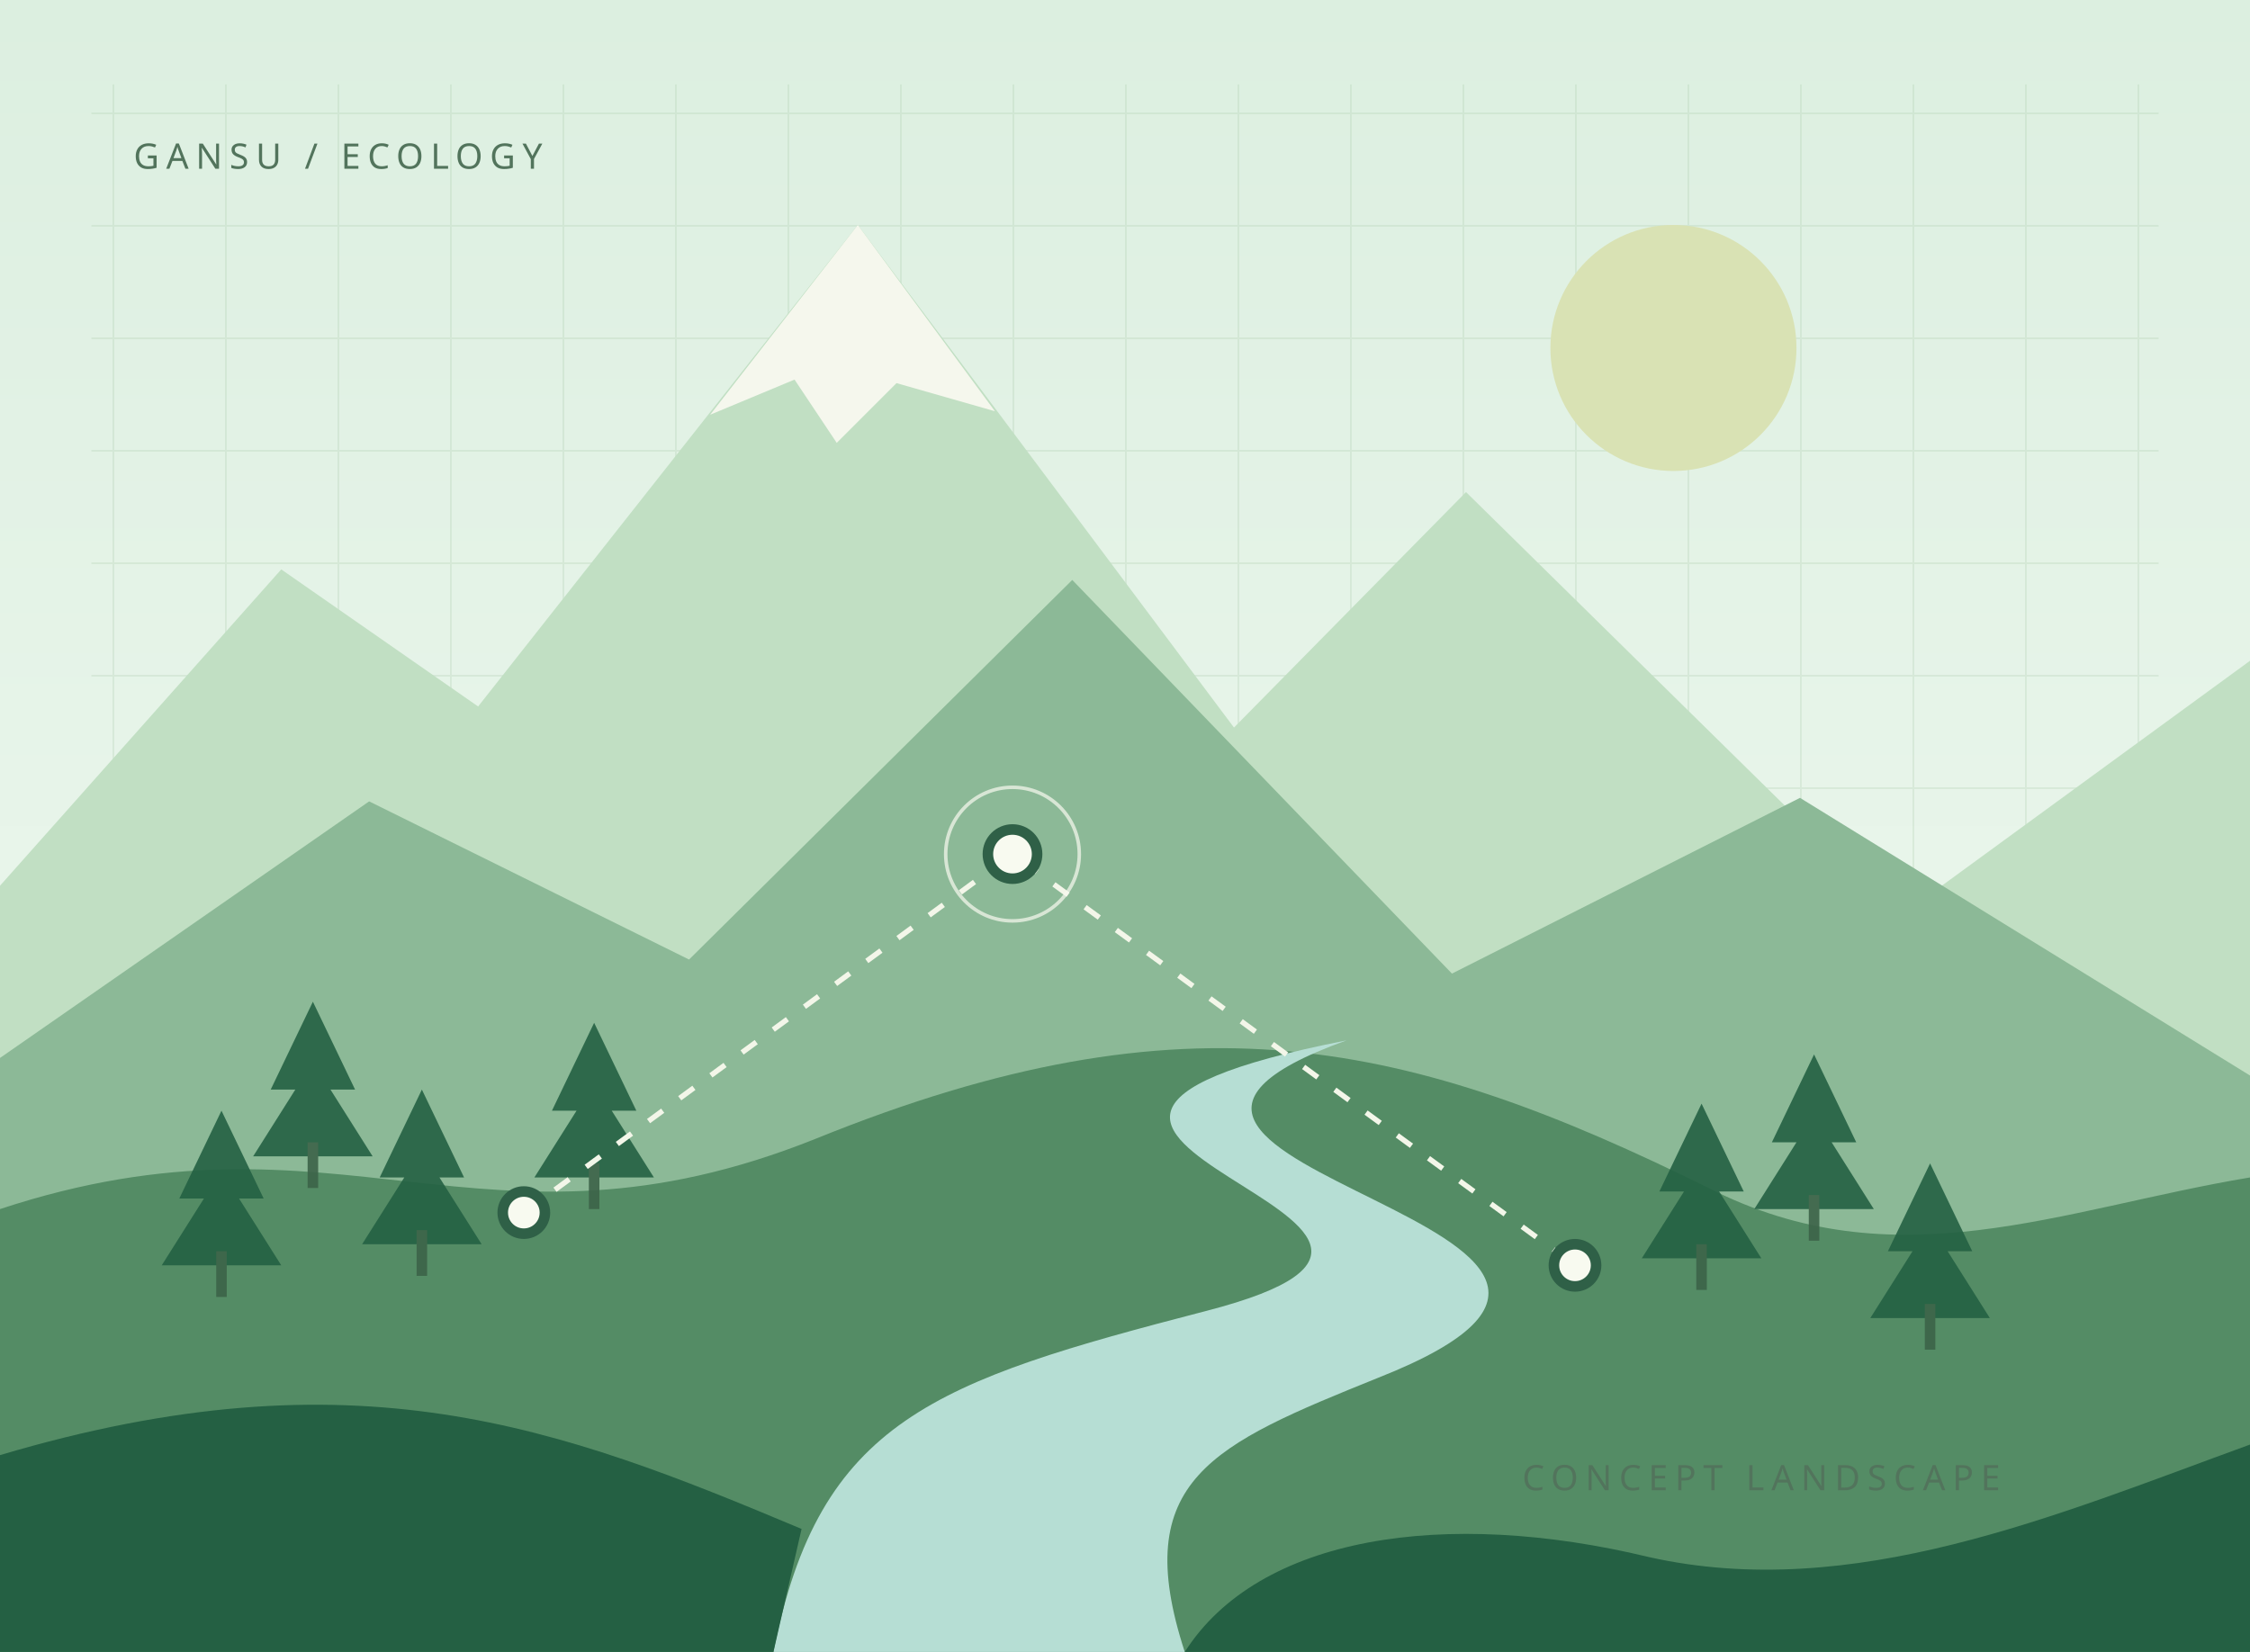
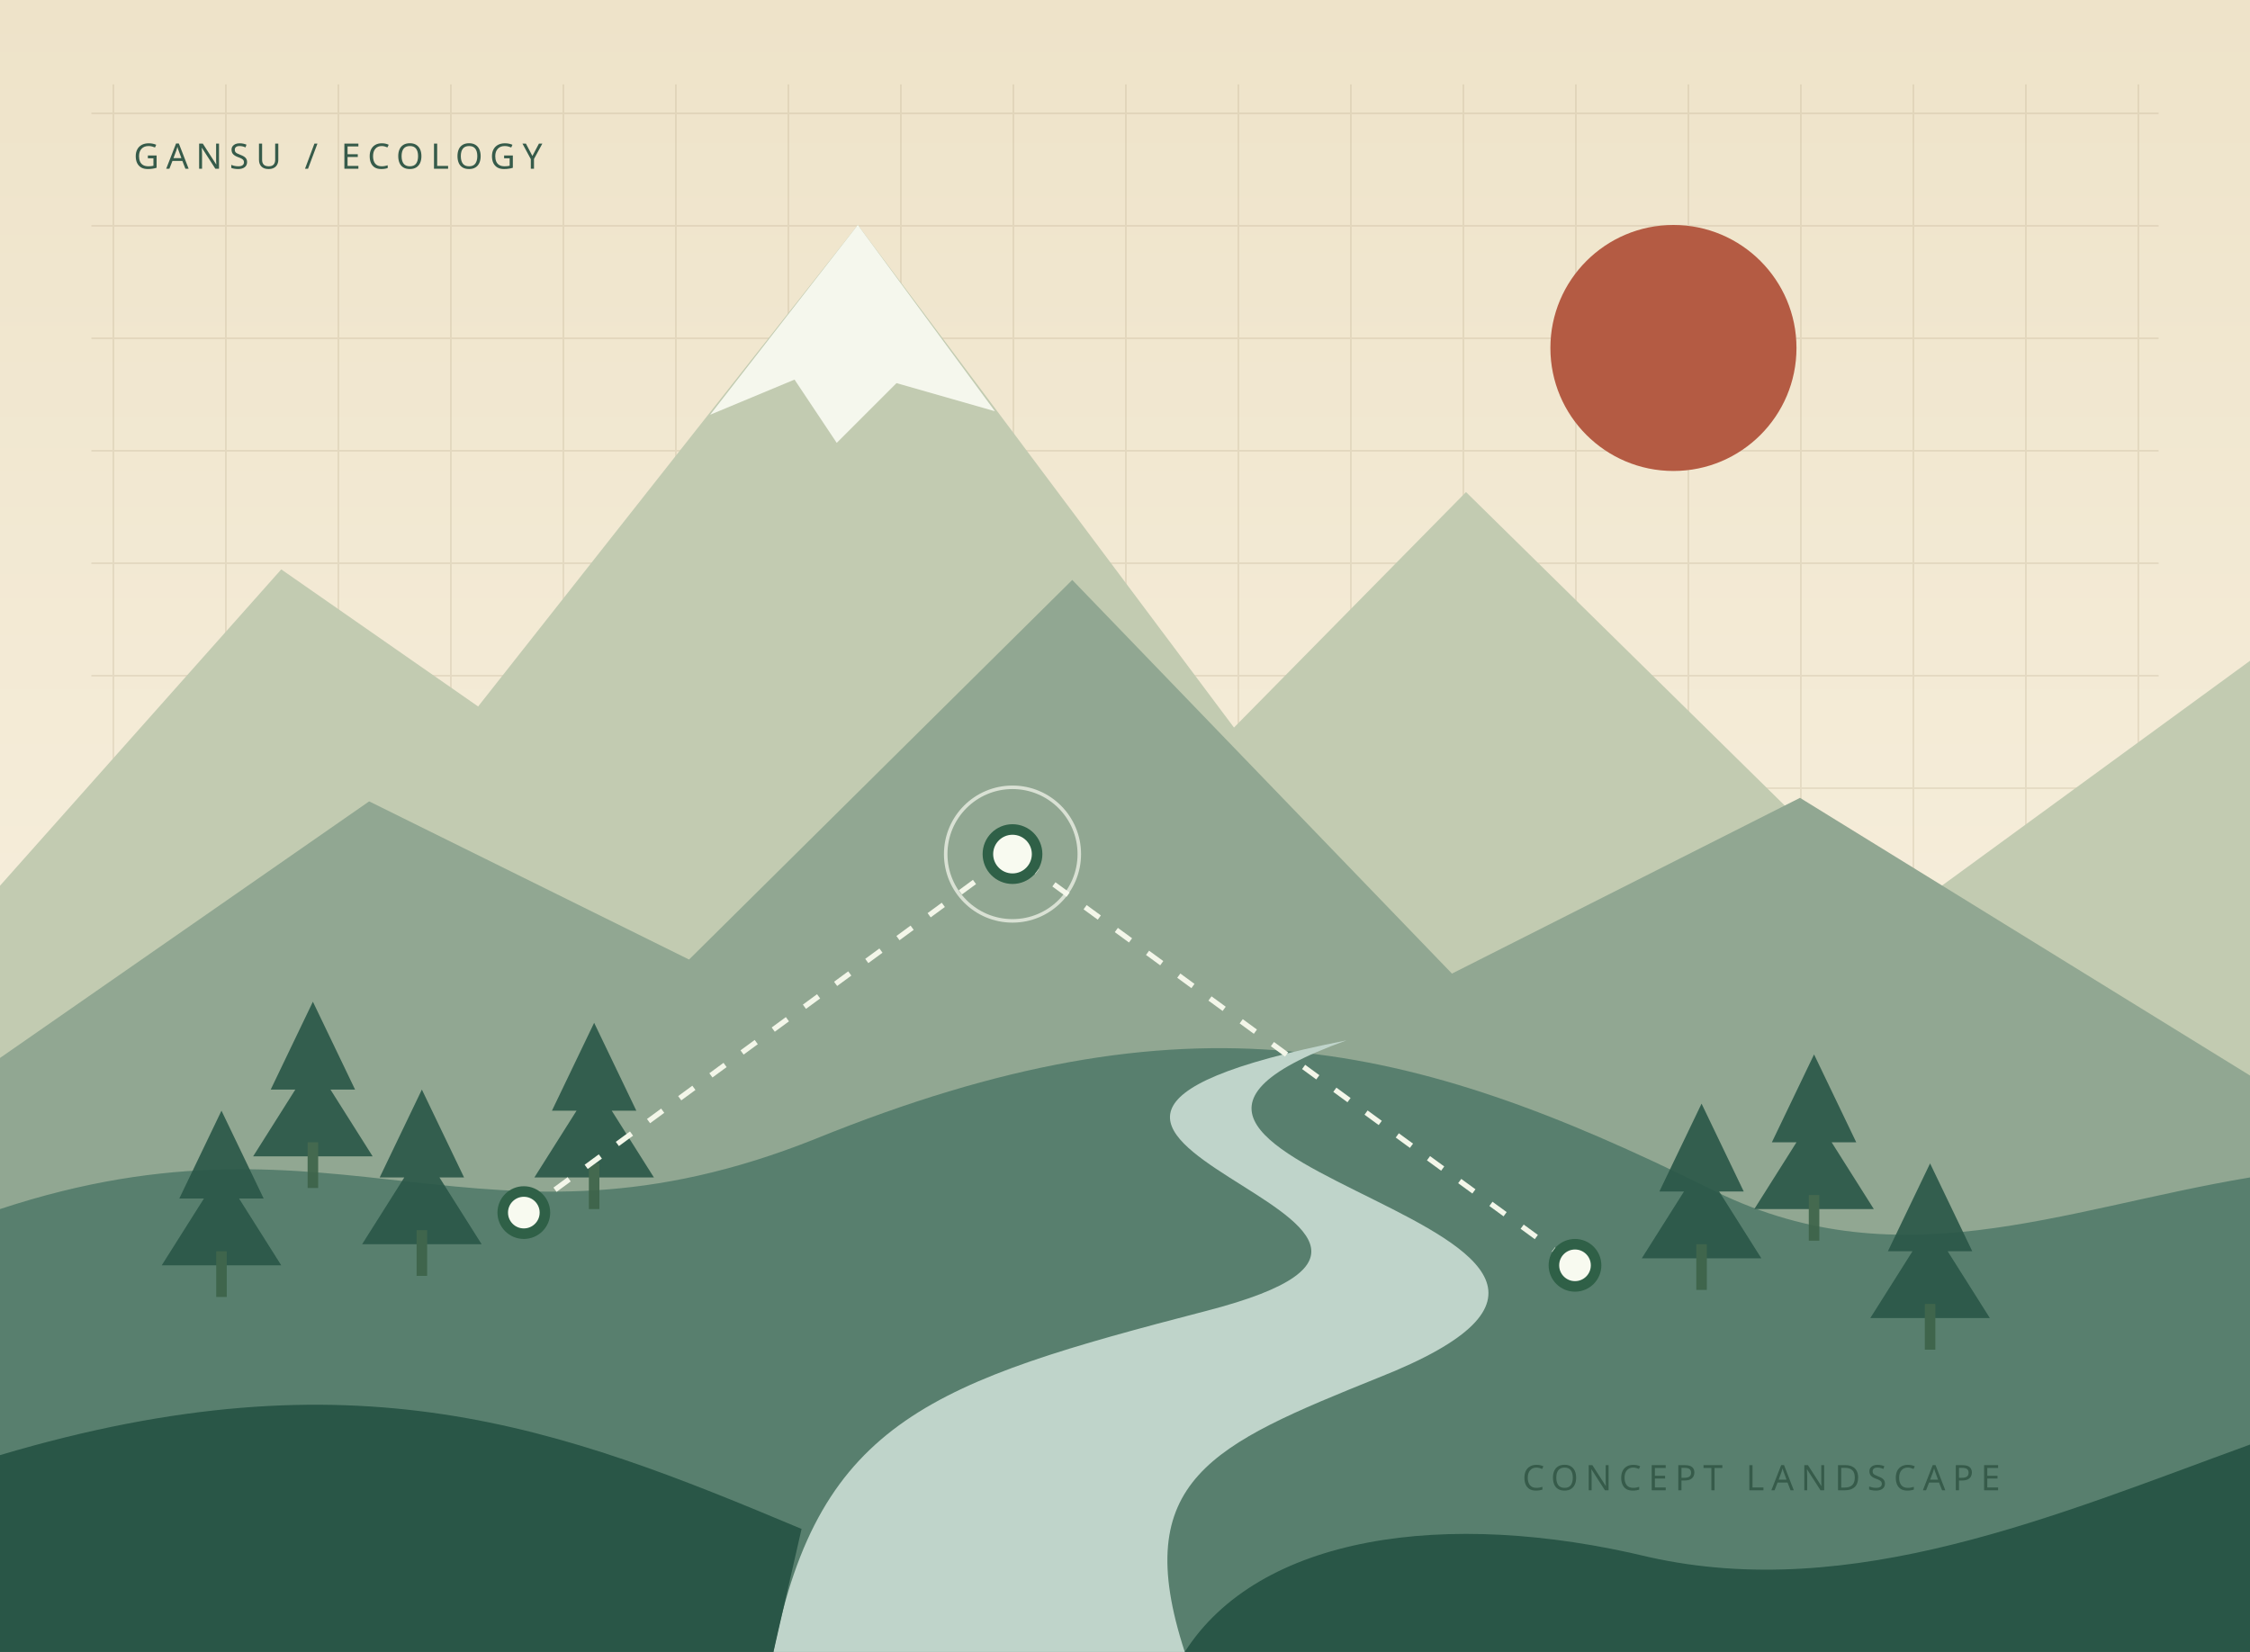
<svg xmlns="http://www.w3.org/2000/svg" viewBox="0 0 640 470" role="img" aria-labelledby="title desc">
  <defs>
    <linearGradient id="sky" x2="0" y2="1">
-       <stop stop-color="#dcefe0" />
-       <stop offset="1" stop-color="#f3faf3" />
+       <stop stop-color="#eee3c9" />
+       <stop offset="1" stop-color="#fbf5e7" />
    </linearGradient>
    <pattern id="grid" width="32" height="32" patternUnits="userSpaceOnUse">
-       <path d="M32 0H0v32" stroke="#a8c8ab" stroke-opacity=".25" fill="none" />
+       <path d="M32 0H0v32" stroke="#baa988" stroke-opacity=".25" fill="none" />
    </pattern>
    <g id="tree">
-       <path d="m0 0-12 25h7l-12 19h34L5 25h7Z" fill="#246043" />
+       <path d="m0 0-12 25h7l-12 19h34L5 25h7Z" fill="#295647" />
      <path d="M0 40v13" stroke="#3c6348" stroke-width="3" />
    </g>
  </defs>
  <rect width="640" height="470" fill="url(#sky)" />
  <rect x="26" y="24" width="588" height="414" fill="url(#grid)" />
-   <circle cx="476" cy="99" r="35" fill="#d9e2b4" />
-   <path d="m0 252 80-90 56 39 108-137 107 143 66-67 123 121 100-73v282H0Z" fill="#c1dfc3" />
+   <circle cx="476" cy="99" r="35" fill="#b45b43" />
+   <path d="m0 252 80-90 56 39 108-137 107 143 66-67 123 121 100-73v282H0Z" fill="#c2cbb1" />
  <path d="m202 118 42-54 39 53-28-8-17 17-12-18Z" fill="#f5f7ed" />
-   <path d="m0 301 105-73 91 45 109-108 108 112 99-50 128 79v164H0Z" fill="#8cb997" />
-   <path d="M0 344c97-32 137 18 232-20 106-43 169-28 254 14 53 27 100 6 154-3v135H0Z" fill="#548c65" />
-   <path d="M383 296c-137 27 61 51-40 77-77 20-110 31-123 97h117c-16-49 8-59 55-78 109-43-109-60-9-96Z" fill="#b6ded4" />
-   <path d="M0 414c101-30 159-8 228 21l-8 35H0Zm337 56c21-33 74-41 132-27 58 13 116-12 171-32v59Z" fill="#246043" />
+   <path d="m0 301 105-73 91 45 109-108 108 112 99-50 128 79v164H0Z" fill="#91a792" />
+   <path d="M0 344c97-32 137 18 232-20 106-43 169-28 254 14 53 27 100 6 154-3v135H0Z" fill="#587f6e" />
+   <path d="M383 296c-137 27 61 51-40 77-77 20-110 31-123 97h117c-16-49 8-59 55-78 109-43-109-60-9-96Z" fill="#bfd4ca" />
+   <path d="M0 414c101-30 159-8 228 21l-8 35H0Zm337 56c21-33 74-41 132-27 58 13 116-12 171-32v59Z" fill="#295647" />
  <g opacity=".9">
    <use href="#tree" x="89" y="285" />
    <use href="#tree" x="120" y="310" />
    <use href="#tree" x="63" y="316" />
    <use href="#tree" x="169" y="291" />
    <use href="#tree" x="484" y="314" />
    <use href="#tree" x="516" y="300" />
    <use href="#tree" x="549" y="331" />
  </g>
  <path d="m149 345 139-102 160 117" stroke="#f3f6e9" stroke-width="1.5" stroke-dasharray="5 6" fill="none" />
  <g fill="#f8faf0" stroke="#2f6047" stroke-width="3">
    <circle cx="149" cy="345" r="6" />
    <circle cx="288" cy="243" r="7" />
    <circle cx="448" cy="360" r="6" />
  </g>
  <circle cx="288" cy="243" r="19" fill="none" stroke="#f8faf0" stroke-opacity=".7" />
-   <g fill="#52745c" font-family="sans-serif" font-size="10" letter-spacing="2">
+   <g fill="#365b4a" font-family="sans-serif" font-size="10" letter-spacing="2">
    <text x="38" y="48">GANSU / ECOLOGY</text>
    <text x="433" y="424">CONCEPT LANDSCAPE</text>
  </g>
</svg>
